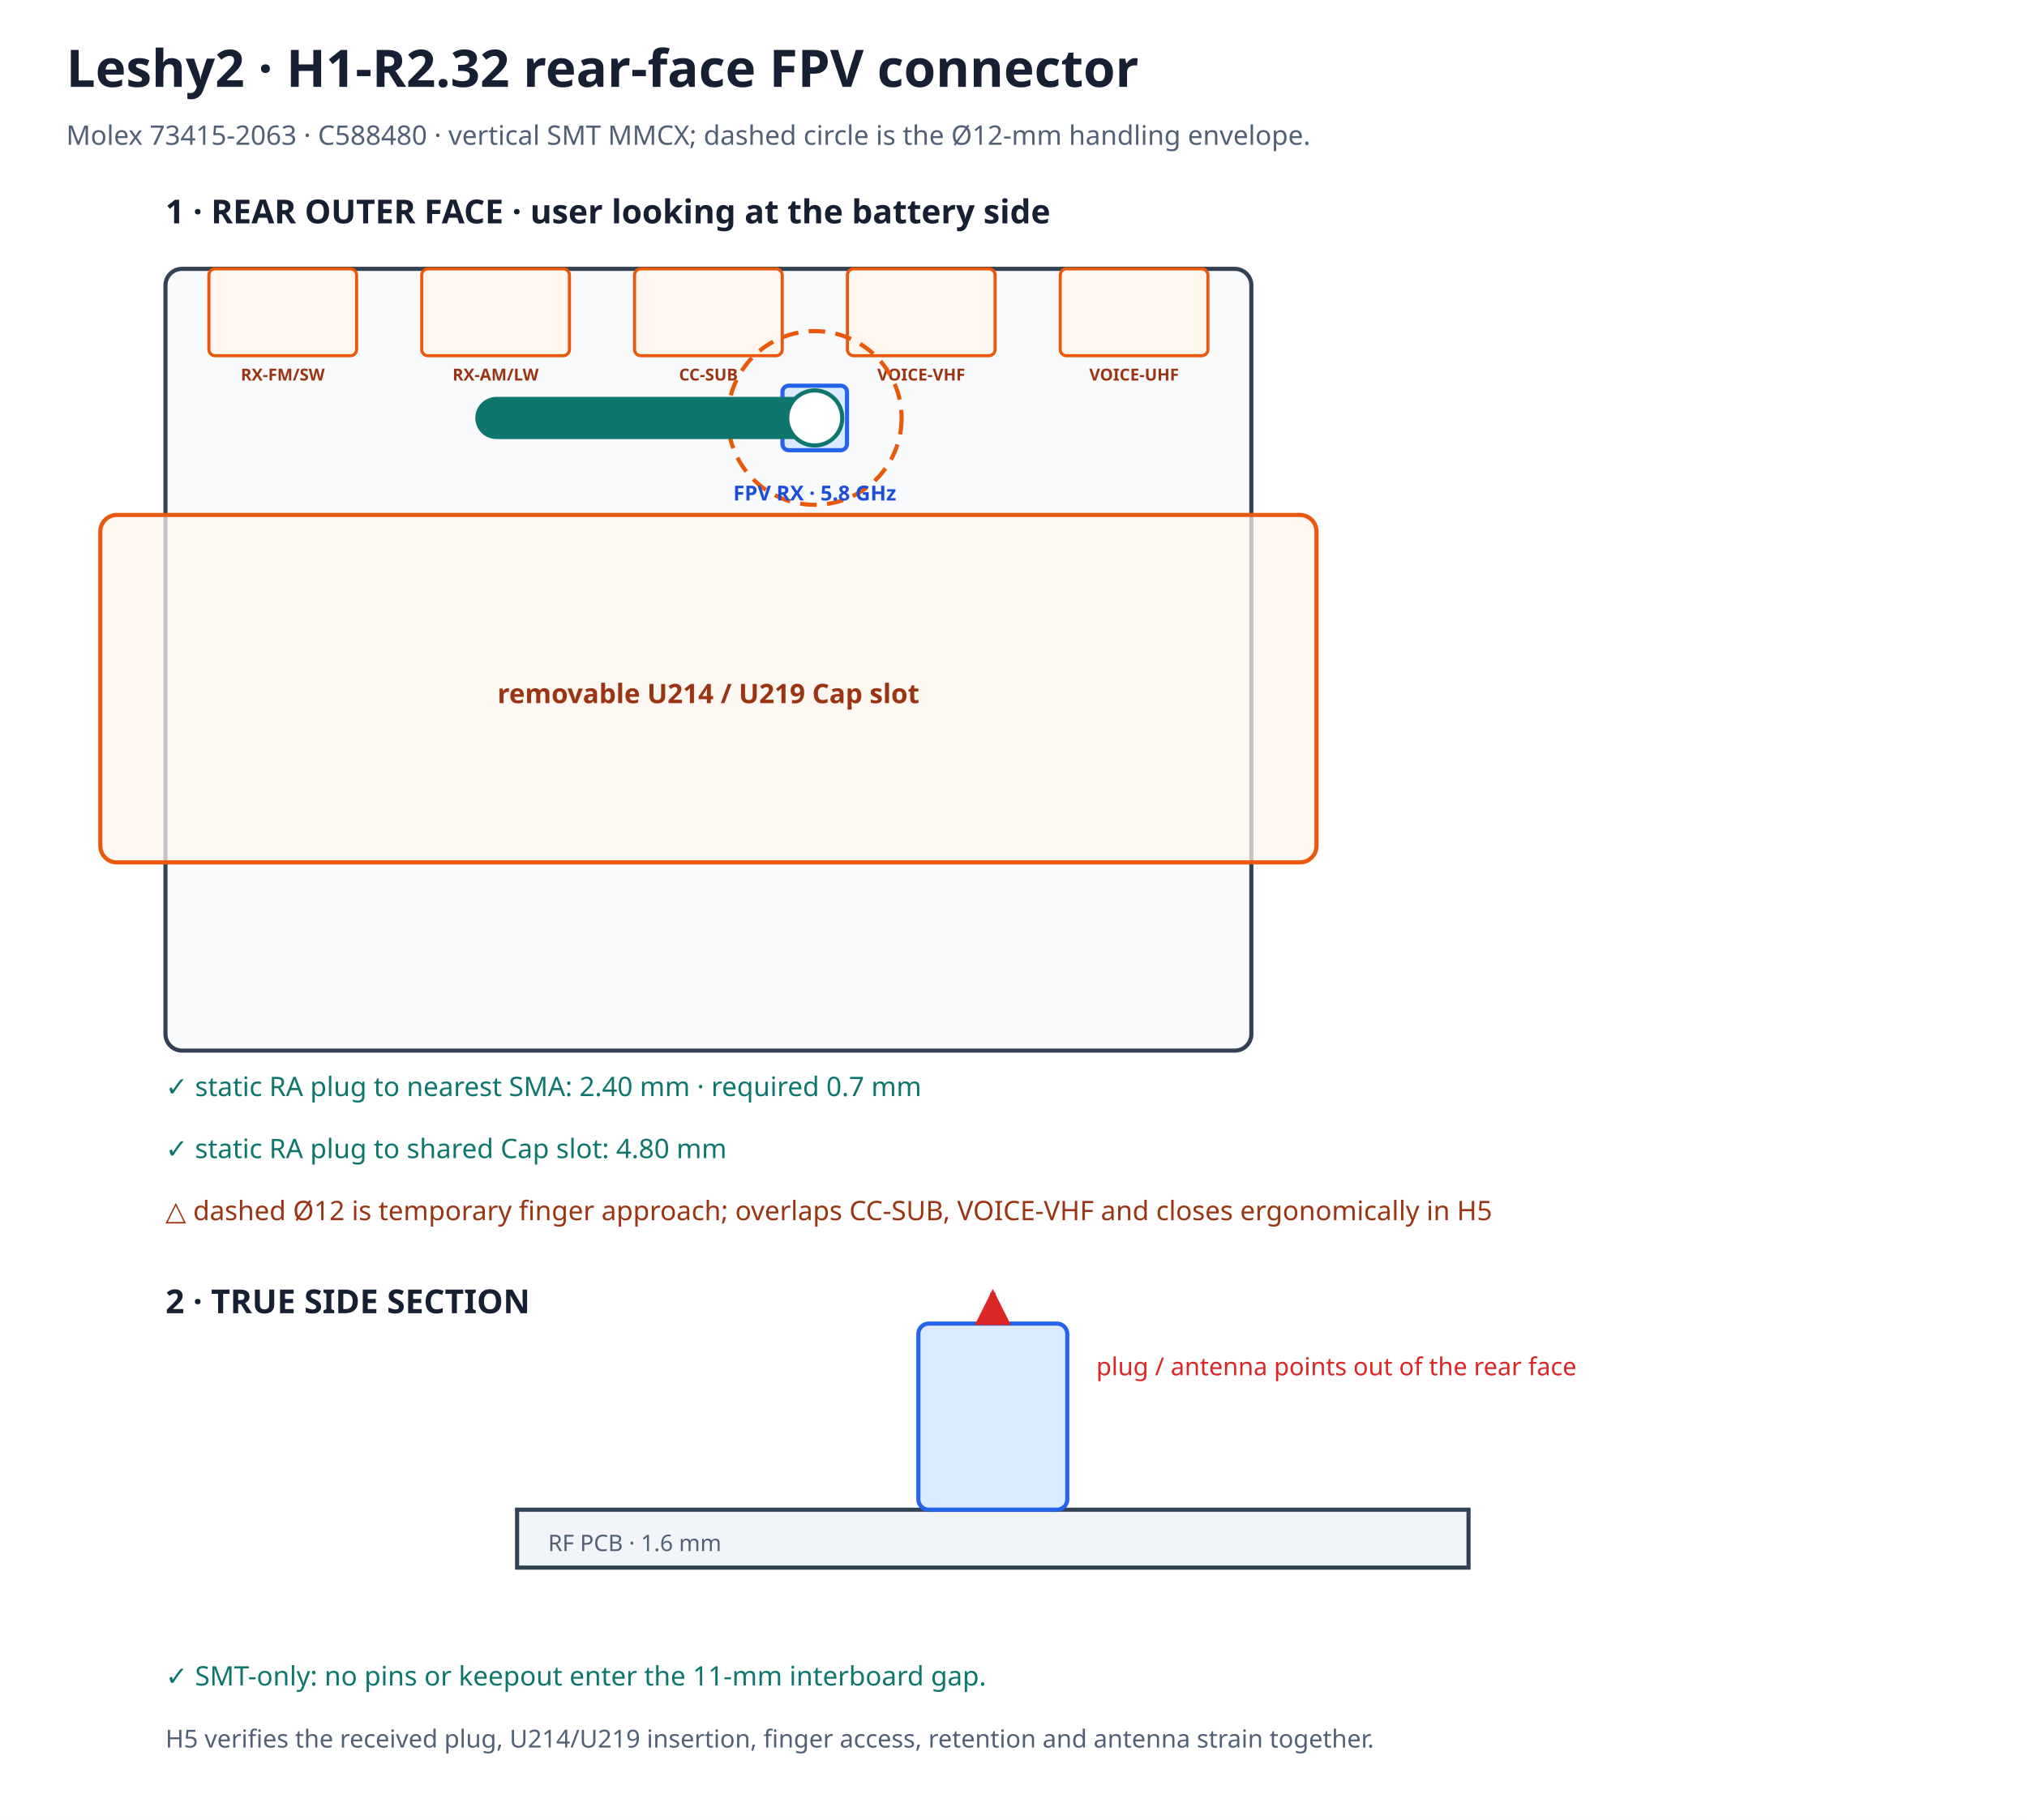
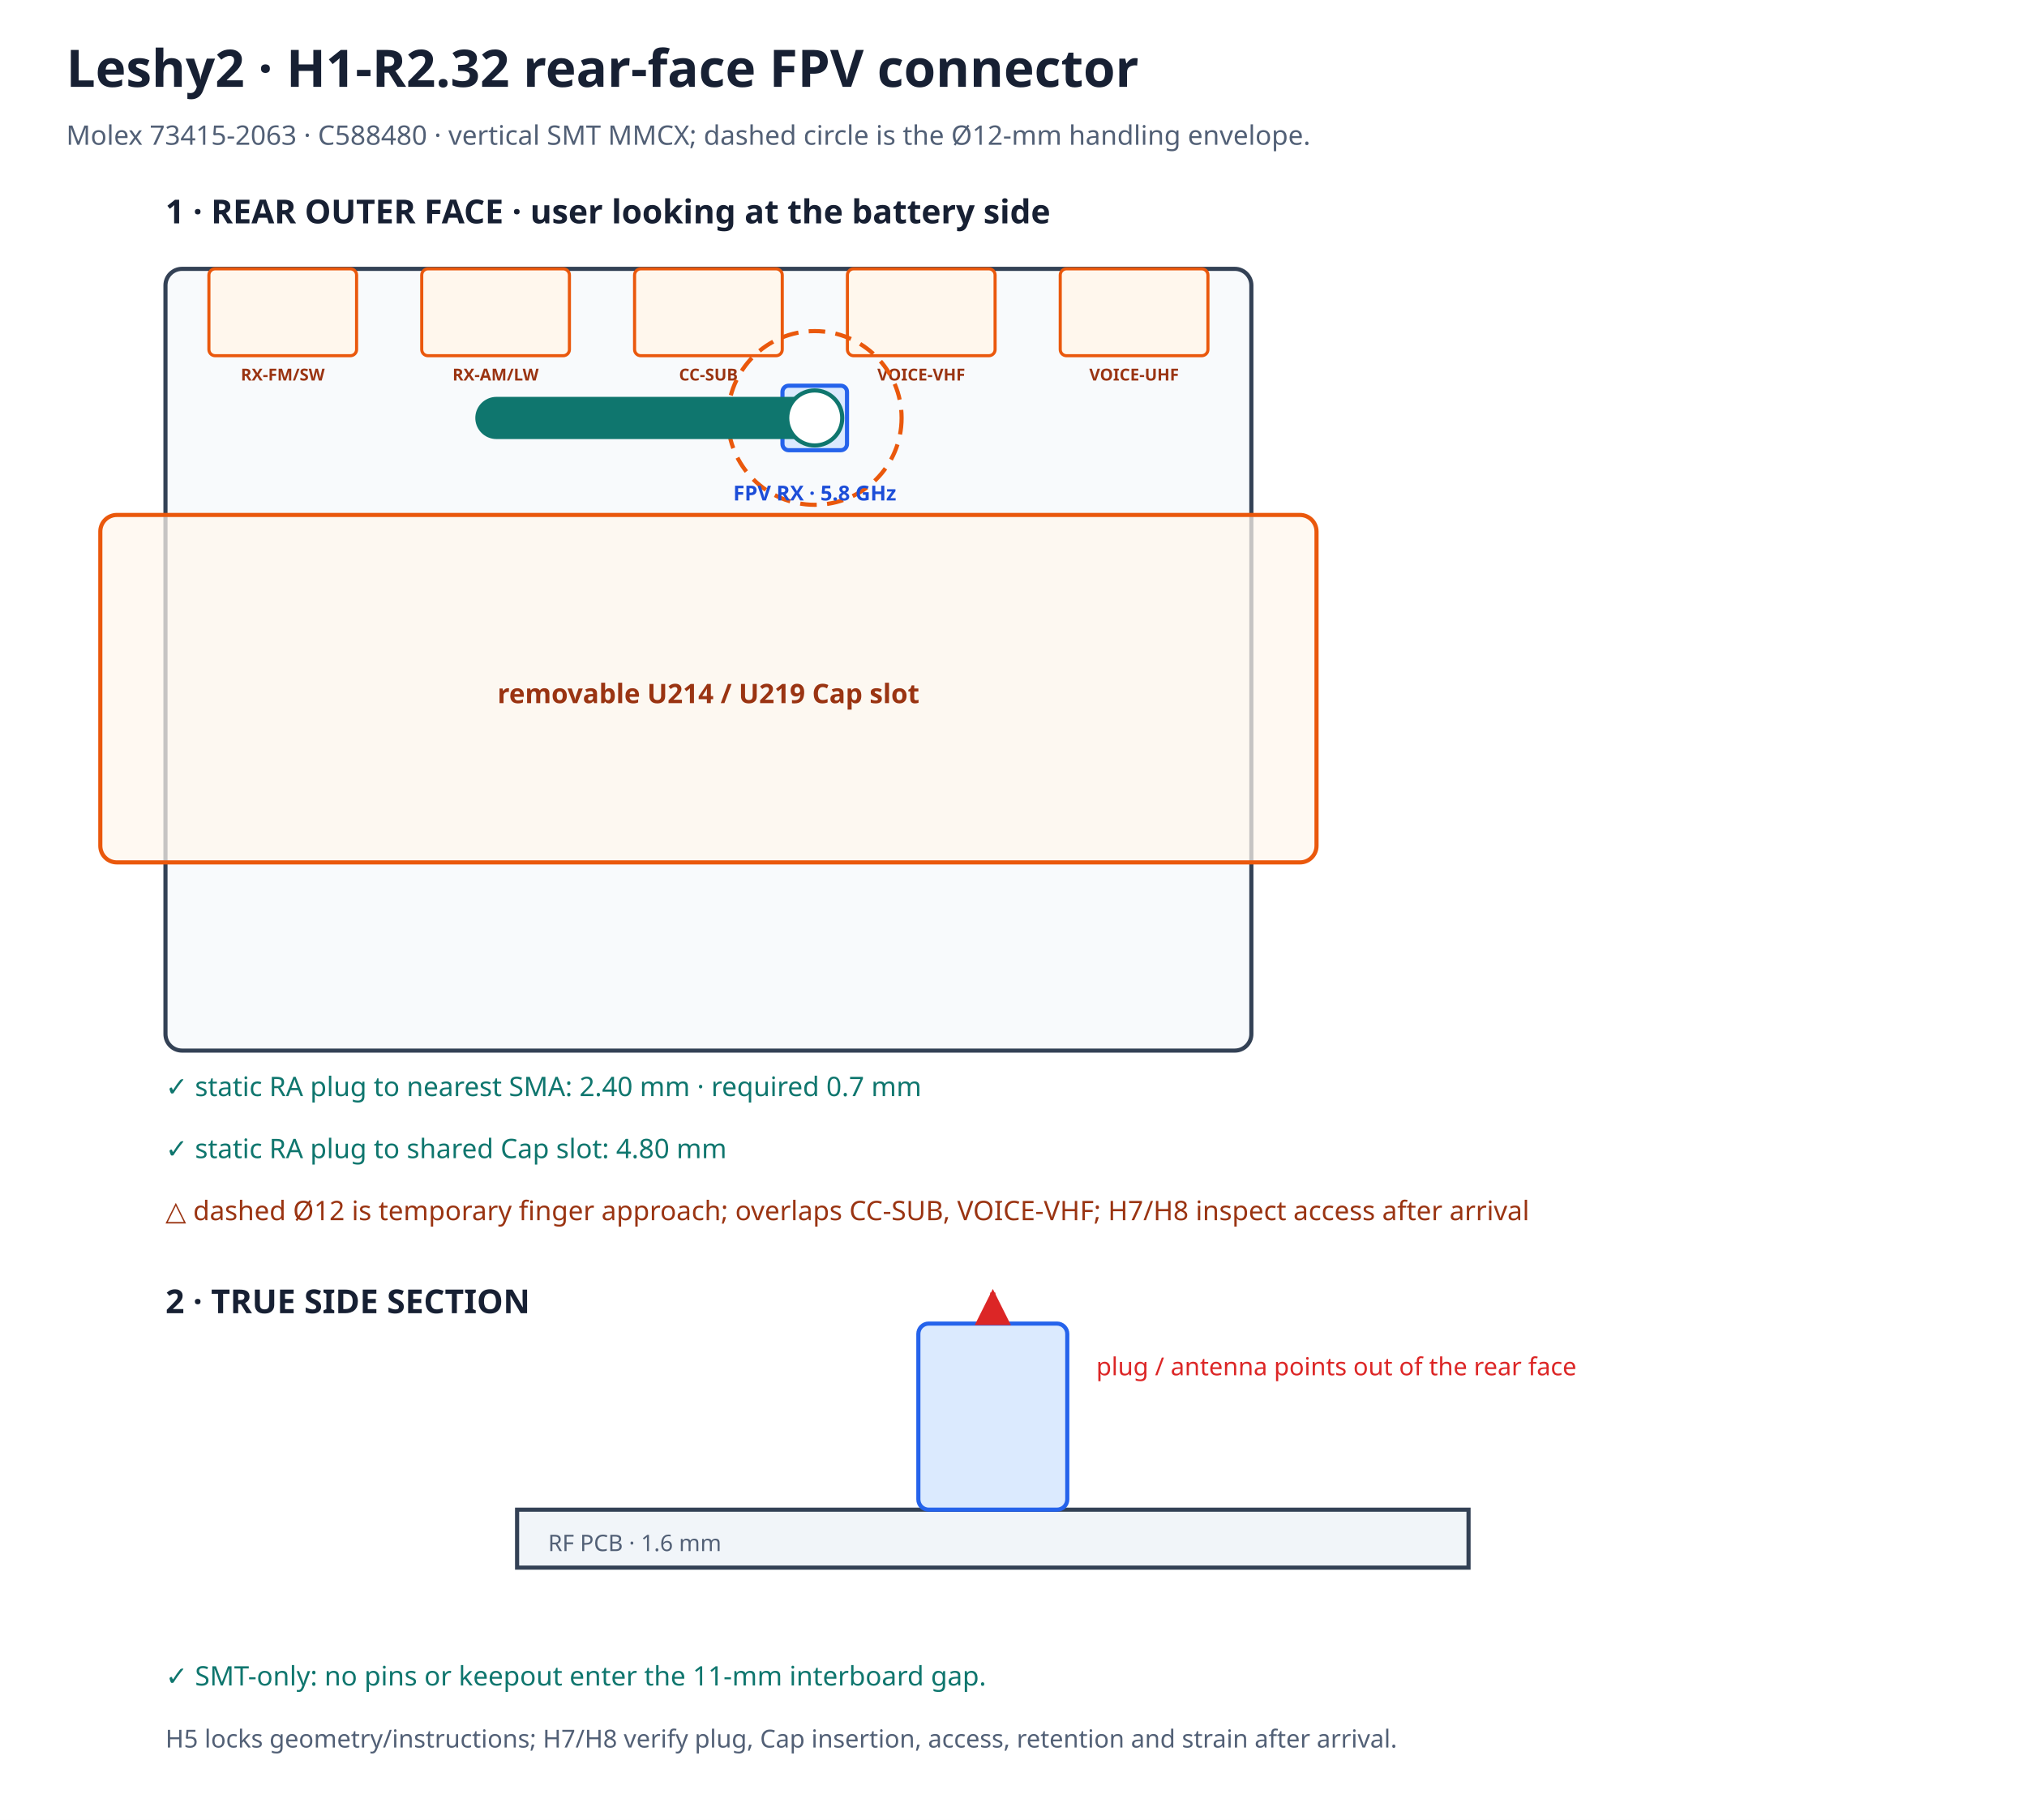
<svg xmlns="http://www.w3.org/2000/svg" width="980" height="880" viewBox="0 0 980 880">
  <rect width="980" height="880" fill="#ffffff" />
  <defs>
    <marker id="redArrow" viewBox="0 0 10 10" refX="9" refY="5" markerWidth="7" markerHeight="7" orient="auto-start-reverse">
      <path d="M0 0 L10 5 L0 10z" fill="#dc2626" />
    </marker>
  </defs>
  <text x="32" y="42" font-family="sans-serif" font-size="25" font-weight="700" fill="#172033">Leshy2 · H1-R2.32 rear-face FPV connector</text>
  <text x="32" y="70" font-family="sans-serif" font-size="13" fill="#526076">Molex 73415-2063 · C588480 · vertical SMT MMCX; dashed circle is the Ø12-mm handling envelope.</text>
  <text x="80" y="108" font-family="sans-serif" font-size="16" font-weight="700" fill="#172033">1 · REAR OUTER FACE · user looking at the battery side</text>
  <rect x="80.0" y="130.0" width="525.0" height="378.0" rx="8" fill="#f8fafc" stroke="#334155" stroke-width="2" />
  <rect x="101.0" y="130.0" width="71.4" height="42.0" rx="3" fill="#fff7ed" stroke="#ea580c" stroke-width="1.5" data-path="RX-FM/SW" />
  <text x="136.7" y="184.0" text-anchor="middle" font-family="sans-serif" font-size="8" font-weight="700" fill="#9a3412">RX-FM/SW</text>
  <rect x="203.9" y="130.0" width="71.4" height="42.0" rx="3" fill="#fff7ed" stroke="#ea580c" stroke-width="1.5" data-path="RX-AM/LW" />
  <text x="239.6" y="184.0" text-anchor="middle" font-family="sans-serif" font-size="8" font-weight="700" fill="#9a3412">RX-AM/LW</text>
  <rect x="306.8" y="130.0" width="71.4" height="42.0" rx="3" fill="#fff7ed" stroke="#ea580c" stroke-width="1.5" data-path="CC-SUB" />
  <text x="342.5" y="184.0" text-anchor="middle" font-family="sans-serif" font-size="8" font-weight="700" fill="#9a3412">CC-SUB</text>
  <rect x="409.7" y="130.0" width="71.4" height="42.0" rx="3" fill="#fff7ed" stroke="#ea580c" stroke-width="1.5" data-path="VOICE-VHF" />
  <text x="445.4" y="184.0" text-anchor="middle" font-family="sans-serif" font-size="8" font-weight="700" fill="#9a3412">VOICE-VHF</text>
  <rect x="512.6" y="130.0" width="71.4" height="42.0" rx="3" fill="#fff7ed" stroke="#ea580c" stroke-width="1.5" data-path="VOICE-UHF" />
  <text x="548.3" y="184.0" text-anchor="middle" font-family="sans-serif" font-size="8" font-weight="700" fill="#9a3412">VOICE-UHF</text>
  <circle cx="393.9" cy="202.1" r="42.0" fill="none" stroke="#ea580c" stroke-width="2" stroke-dasharray="8 5" />
  <rect x="378.3" y="186.5" width="31.2" height="31.2" rx="3" fill="#dbeafe" stroke="#2563eb" stroke-width="2" />
  <path d="M393.9 202.1 H240.0" stroke="#0f766e" stroke-width="20.4" stroke-linecap="round" data-part="controlled-right-angle-plug-envelope" />
  <circle cx="393.9" cy="202.1" r="13.3" fill="#ffffff" stroke="#0f766e" stroke-width="2" />
  <text x="393.9" y="242.0" text-anchor="middle" font-family="sans-serif" font-size="10" font-weight="700" fill="#1d4ed8">FPV RX · 5.8 GHz</text>
  <rect x="48.5" y="249.0" width="588.0" height="168.0" rx="8" fill="#fff7ed" fill-opacity="0.72" stroke="#ea580c" stroke-width="2" data-accessory-slot="cap-bus" data-population="u214-or-u219" />
  <text x="342.5" y="340.0" text-anchor="middle" font-family="sans-serif" font-size="13" font-weight="700" fill="#9a3412">removable U214 / U219 Cap slot</text>
  <text x="80" y="530" font-family="sans-serif" font-size="13" fill="#0f766e">✓ static RA plug to nearest SMA: 2.40 mm · required 0.7 mm</text>
  <text x="80" y="560" font-family="sans-serif" font-size="13" fill="#0f766e">✓ static RA plug to shared Cap slot: 4.80 mm</text>
-   <text x="80" y="590" font-family="sans-serif" font-size="13" fill="#9a3412">△ dashed Ø12 is temporary finger approach; overlaps CC-SUB, VOICE-VHF and closes ergonomically in H5</text>
+   <text x="80" y="590" font-family="sans-serif" font-size="13" fill="#9a3412">△ dashed Ø12 is temporary finger approach; overlaps CC-SUB, VOICE-VHF; H7/H8 inspect access after arrival</text>
  <text x="80" y="635" font-family="sans-serif" font-size="16" font-weight="700" fill="#172033">2 · TRUE SIDE SECTION</text>
  <rect x="250" y="730" width="460" height="28" fill="#f1f5f9" stroke="#334155" stroke-width="2" />
  <text x="265" y="750" font-family="sans-serif" font-size="11" fill="#526076">RF PCB · 1.6 mm</text>
  <rect x="444" y="640.0" width="72" height="90.0" rx="5" fill="#dbeafe" stroke="#2563eb" stroke-width="2" />
  <line x1="480" y1="640.0" x2="480" y2="625" stroke="#dc2626" stroke-width="2.5" marker-end="url(#redArrow)" />
  <text x="530" y="665" font-family="sans-serif" font-size="12" fill="#dc2626">plug / antenna points out of the rear face</text>
  <text x="80" y="815" font-family="sans-serif" font-size="13" fill="#0f766e">✓ SMT-only: no pins or keepout enter the 11-mm interboard gap.</text>
-   <text x="80" y="845" font-family="sans-serif" font-size="12" fill="#526076">H5 verifies the received plug, U214/U219 insertion, finger access, retention and antenna strain together.</text>
+   <text x="80" y="845" font-family="sans-serif" font-size="12" fill="#526076">H5 locks geometry/instructions; H7/H8 verify plug, Cap insertion, access, retention and strain after arrival.</text>
</svg>
